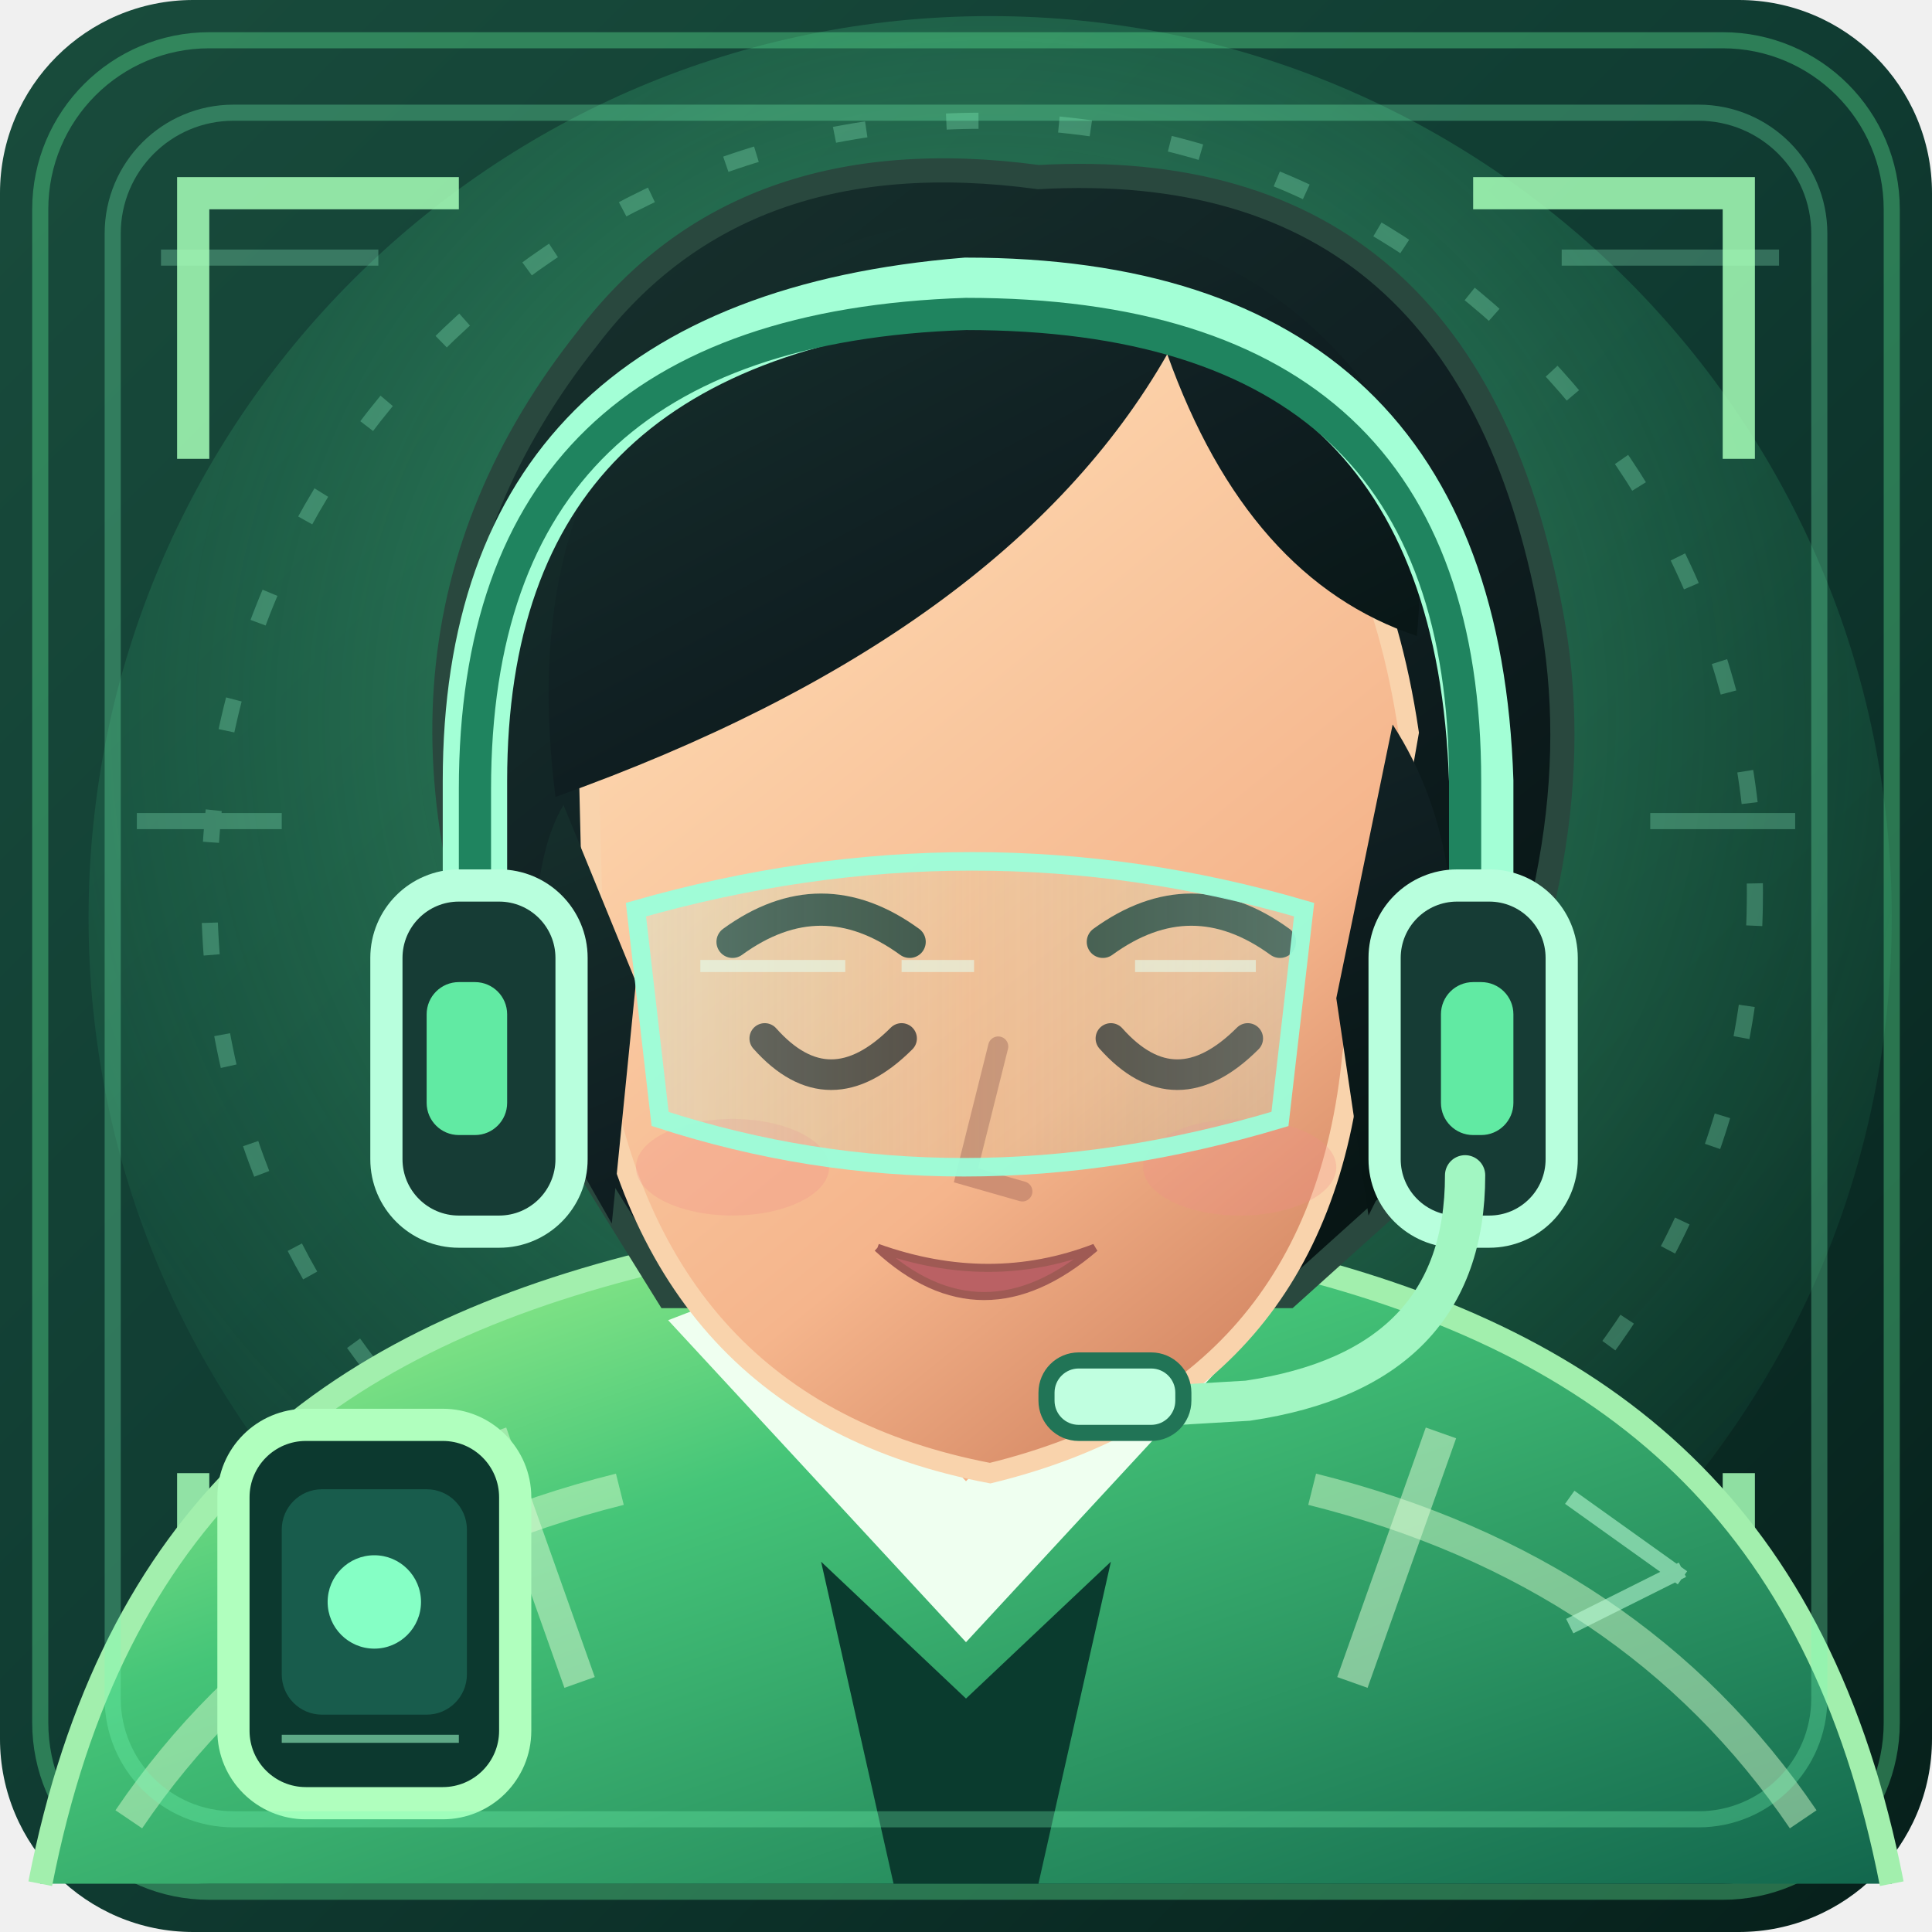
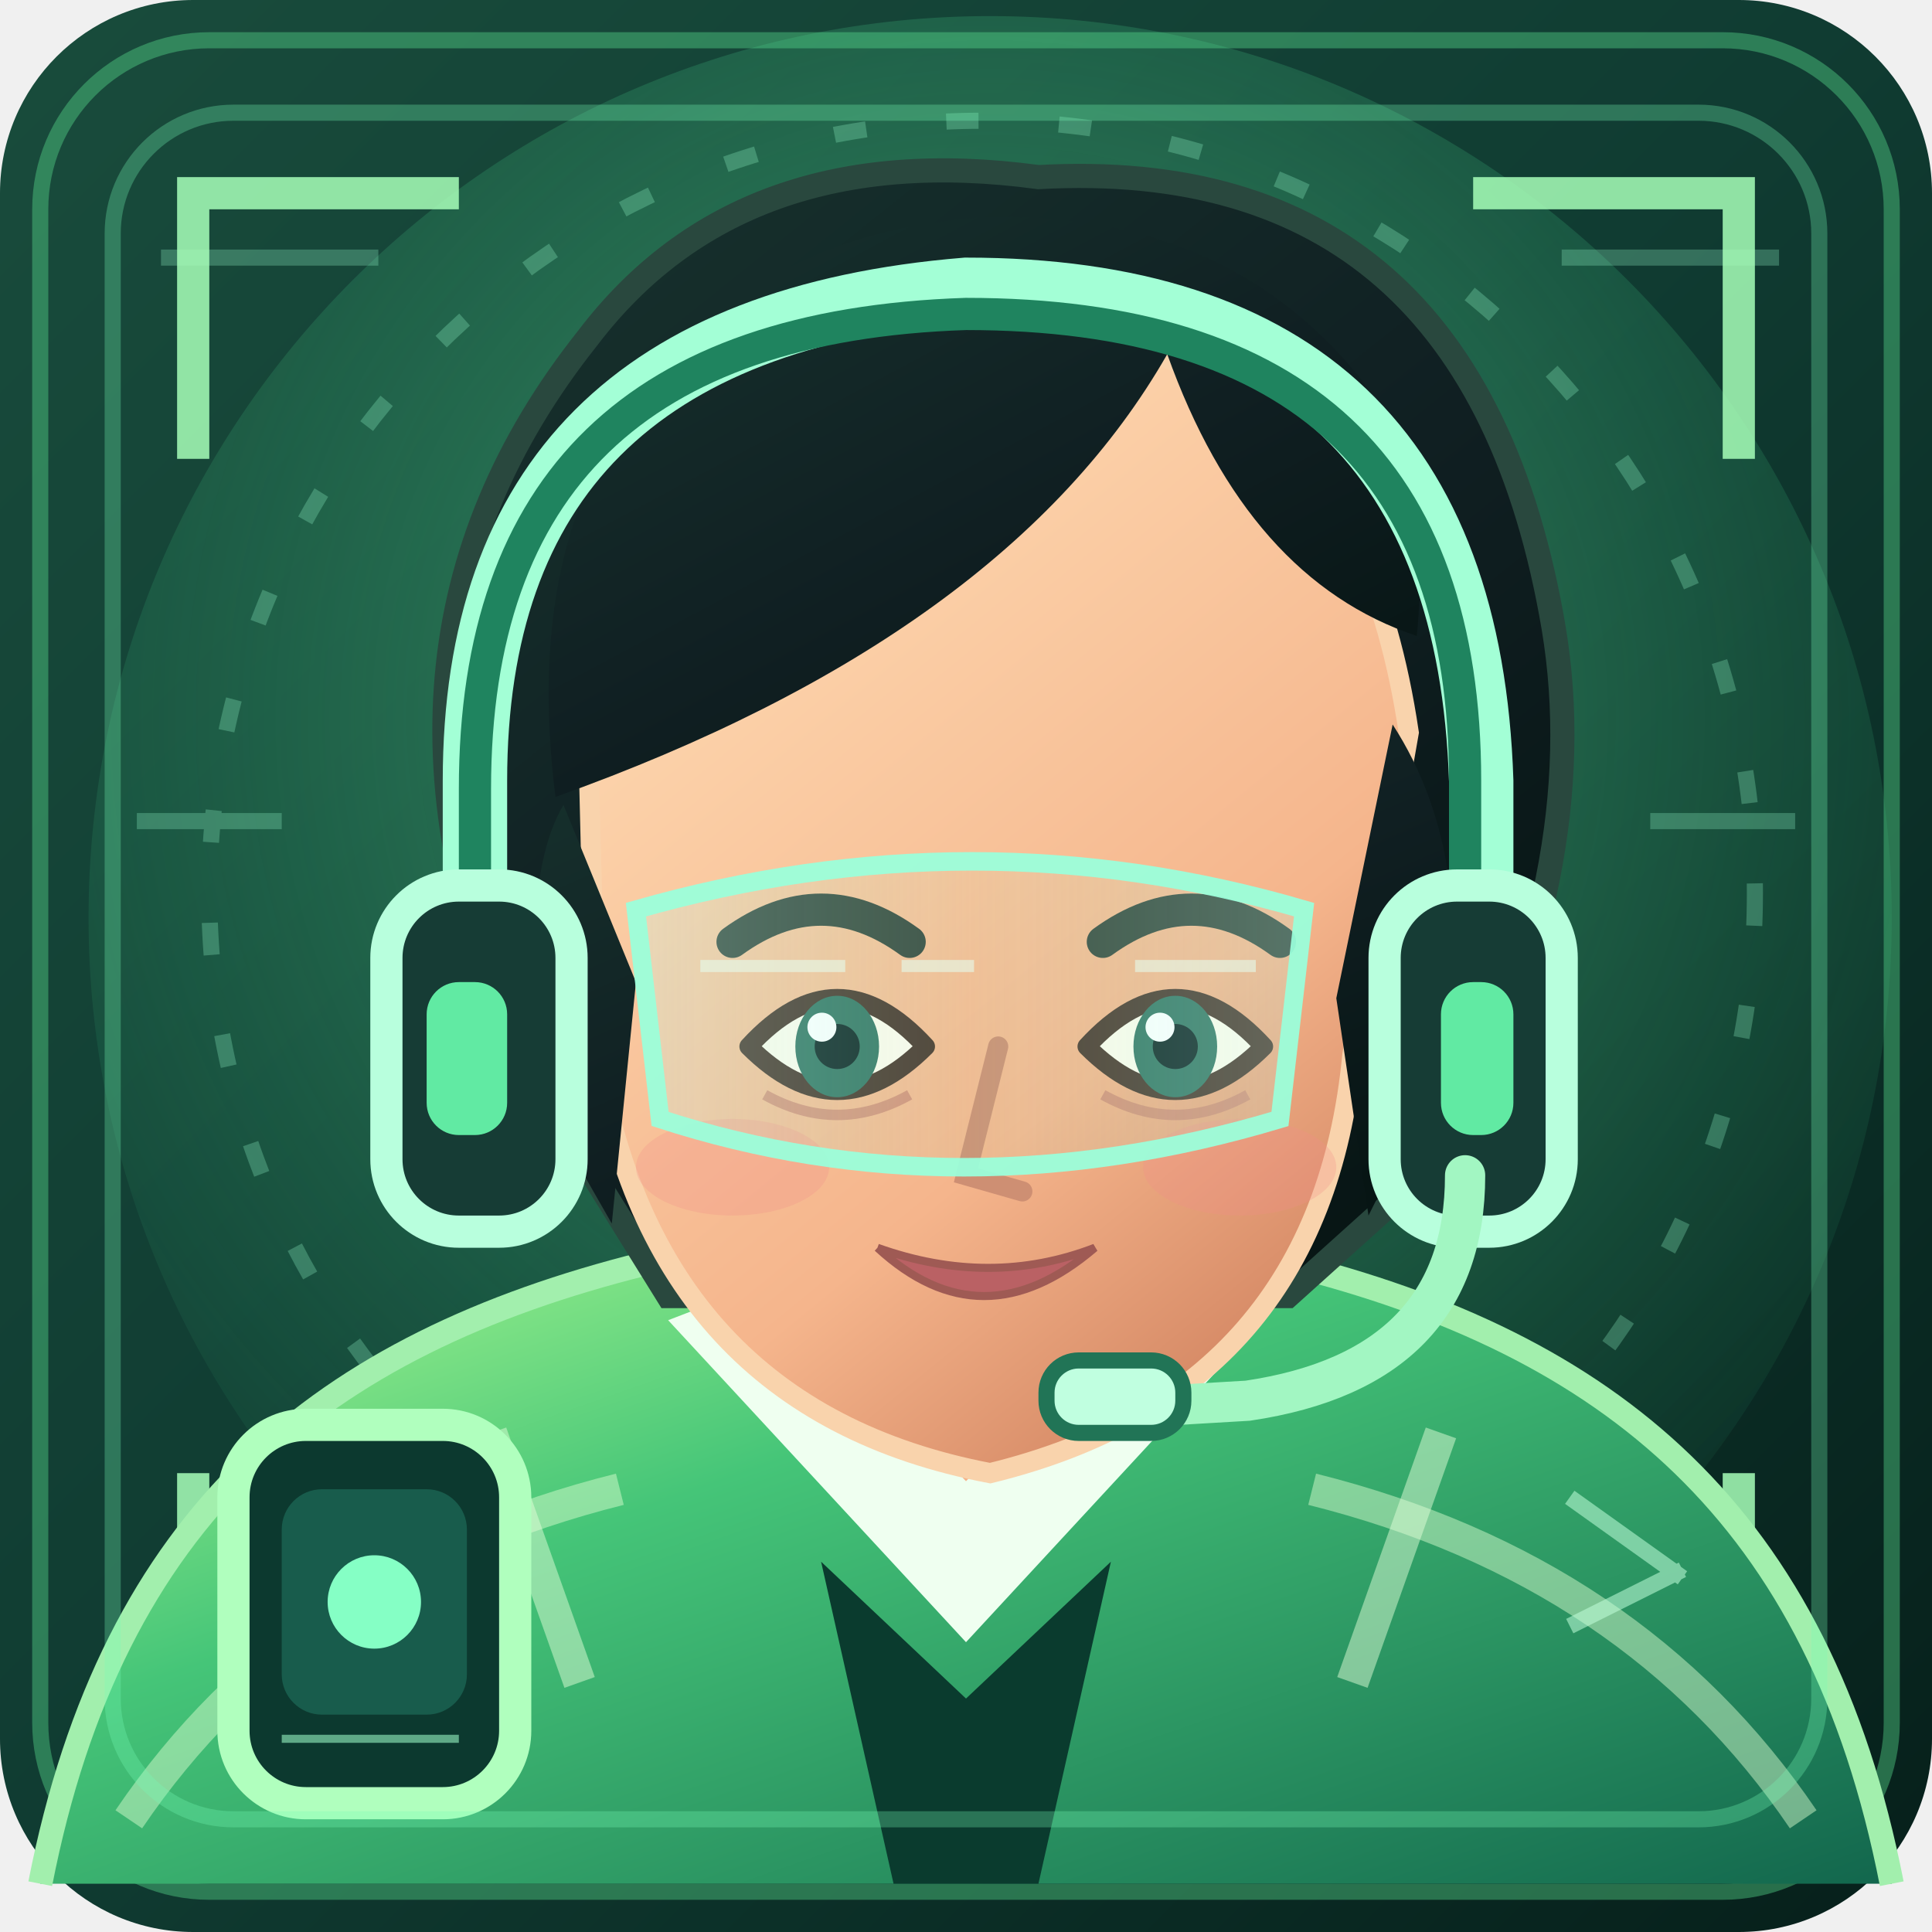
<svg xmlns="http://www.w3.org/2000/svg" viewBox="0 0 240 240" width="240" height="240" role="img" aria-labelledby="title desc">
  <defs>
    <linearGradient id="back" x1="0" y1="0" x2="1" y2="1">
      <stop stop-color="#194c3c" />
      <stop offset=".48" stop-color="#103c32" />
      <stop offset="1" stop-color="#061f1a" />
    </linearGradient>
    <radialGradient id="halo" cx=".5" cy=".39" r=".67">
      <stop stop-color="#76ffad" stop-opacity=".45" />
      <stop offset="1" stop-color="#33cc84" stop-opacity="0" />
    </radialGradient>
    <linearGradient id="skin" x1=".17" y1="0" x2=".75" y2="1">
      <stop stop-color="#ffe0b8" />
      <stop offset=".68" stop-color="#f5b58c" />
      <stop offset="1" stop-color="#cf805d" />
    </linearGradient>
    <linearGradient id="hair" x1="0" y1="0" x2=".8" y2="1">
      <stop stop-color="#17332e" />
      <stop offset=".57" stop-color="#101f22" />
      <stop offset="1" stop-color="#071514" />
    </linearGradient>
    <linearGradient id="suit" x1="0" y1="0" x2="1" y2="1">
      <stop stop-color="#b7ff92" />
      <stop offset=".38" stop-color="#45c578" />
      <stop offset="1" stop-color="#12664d" />
    </linearGradient>
    <linearGradient id="visor" x1="0" y1="0" x2="1" y2="0">
      <stop stop-color="#b9fff9" stop-opacity=".27" />
      <stop offset=".5" stop-color="#91edc4" stop-opacity=".08" />
      <stop offset="1" stop-color="#bcfff1" stop-opacity=".24" />
    </linearGradient>
    <filter id="aura">
      <feGaussianBlur stdDeviation="8" />
    </filter>
  </defs>
  <rect width="240" height="240" rx="24" fill="url(#back)" />
  <rect x="5" y="5" width="230" height="230" rx="21" fill="none" stroke="#57d88a" stroke-opacity=".42" stroke-width="2" />
  <circle cx="123" cy="114" r="112" fill="url(#halo)" />
  <g fill="none" stroke="#99ffd0" stroke-width="2" opacity=".27">
    <circle cx="122" cy="111" r="96" stroke-dasharray="4 10" />
    <path d="M20 32h27m147 0h27M20 205h27m147 0h27M17 102h18m170 0h18" />
  </g>
  <g stroke="#a7ffb8" stroke-width="4" fill="none" stroke-linecap="square" opacity=".85">
    <path d="M24 55V24h31M185 24h31v31M24 185v31h31M185 216h31v-31" />
  </g>
  <path d="M5 234c9-46 35-67 75-77l22-5h36l22 5c40 10 66 31 75 77" fill="url(#suit)" stroke="#a2efad" stroke-width="3" />
  <path d="M16 226q21-31 61-41M224 226q-21-31-61-41" fill="none" stroke="#dcffd0" stroke-width="4" opacity=".47" />
  <path d="m87 156 33 36 33-36-14-7h-38Z" fill="#f5b38b" />
  <path d="m83 164 37 40 37-40-13-5-24 25-24-25Z" fill="#effff0" />
  <path d="m102 194 18 17 18-17-9 40h-18Z" fill="#0a3b2e" />
  <path d="M61 178 72 209M179 178l-11 31" stroke="#e2ffd8" stroke-opacity=".49" stroke-width="4" />
  <path d="M65 132Q42 81 73 42q19-25 56-20 54-3 64 56 5 30-13 65l-20 18H83Z" fill="url(#hair)" stroke="#29483e" stroke-width="3" />
  <path d="M73 89q-2-43 44-48 50-4 58 50l-7 40q-4 42-45 52-42-8-49-53Z" fill="url(#skin)" stroke="#f9d3ac" stroke-width="2.5" />
  <path d="M69 99q-4-32 11-50 14-20 42-22 30-1 47 20 9 12 7 32-21-7-31-35-20 35-76 55Z" fill="url(#hair)" />
  <path d="M70 100q-6 10-2 38l8 14 3-30M173 90q11 17 6 43l-9 18-4-27" fill="url(#hair)" />
  <path d="M91 117q11-8 22 0M137 117q11-8 22 0" stroke="#3b4c41" stroke-width="4" fill="none" stroke-linecap="round" />
-   <path d="M95 129q8 9 17 0M138 129q8 9 17 0" fill="none" stroke="#51413b" stroke-width="3.8" stroke-linecap="round" />
+   <g stroke-linejoin="round">
+     <path d="M93 130Q104 118 115 130Q104 141 93 130Z" fill="#fffbed" stroke="#4d3b31" stroke-width="2.3" />
+     <path d="M135 130Q146 118 157 130Q146 141 135 130Z" fill="#fffbed" stroke="#4d3b31" stroke-width="2.3" />
+     <ellipse cx="104" cy="130" rx="5.2" ry="6.3" fill="#397967" />
+     <ellipse cx="146" cy="130" rx="5.2" ry="6.3" fill="#397967" />
+     <circle cx="104" cy="130" r="2.8" fill="#142c2b" />
+     <circle cx="146" cy="130" r="2.8" fill="#142c2b" />
+     <circle cx="102.1" cy="127.6" r="1.8" fill="#fff" />
+     <circle cx="144.1" cy="127.6" r="1.8" fill="#fff" />
+     <path d="M95 136q9 5 18 0M137 136q9 5 18 0" fill="none" stroke="#c98370" stroke-width="1.3" opacity=".7" />
+   </g>
  <path d="M124 130l-4 16 7 2" stroke="#ce8f73" stroke-width="2.5" fill="none" stroke-linecap="round" />
  <path d="M109 155q13 12 27 0-13 5-27 0" fill="#ba6164" stroke="#9f5a54" stroke-width="1" />
  <ellipse cx="91" cy="145" rx="12" ry="6" fill="#f18e87" opacity=".27" />
  <ellipse cx="154" cy="145" rx="12" ry="6" fill="#f18e87" opacity=".27" />
  <path d="M59 118V97q0-56 61-61 62 0 64 61v23" fill="none" stroke="#a3ffd6" stroke-width="8" stroke-linecap="round" />
  <path d="M59 120V98q0-57 61-59 62 0 62 58v23" fill="none" stroke="#1f845f" stroke-width="4" stroke-linecap="round" />
  <rect x="48" y="110" width="23" height="43" rx="9" fill="#163c35" stroke="#b8ffdd" stroke-width="4" />
  <rect x="172" y="110" width="22" height="43" rx="9" fill="#163c35" stroke="#b8ffdd" stroke-width="4" />
  <rect x="53" y="122" width="10" height="19" rx="4" fill="#61eaa3" />
  <rect x="179" y="122" width="9" height="19" rx="4" fill="#61eaa3" />
  <path d="M182 146q0 24-27 28l-17 1" stroke="#a2f6c2" stroke-width="5" fill="none" stroke-linecap="round" />
  <rect x="130" y="169" width="17" height="9" rx="4" fill="#c0ffe0" stroke="#217456" stroke-width="2" />
  <path d="M79 113q42-12 83 0l-3 26q-40 12-77 0Z" fill="url(#visor)" stroke="#9affdb" stroke-width="2.3" opacity=".94" />
  <path d="M87 120h18m7 0h9m20 0h15" stroke="#e4fff1" stroke-opacity=".57" stroke-width="1.5" />
  <rect x="29" y="177" width="35" height="47" rx="9" fill="#0c392f" stroke="#b0ffbe" stroke-width="4" />
  <rect x="35" y="185" width="23" height="28" rx="5" fill="#185c4c" />
  <circle cx="46.5" cy="199" r="5.8" fill="#85ffc5" />
  <path d="M35 216h22" stroke="#8fe7b8" stroke-opacity=".64" />
  <path d="M195 186l14 10m-14 6 14-7" stroke="#c1ffdb" stroke-opacity=".55" stroke-width="2" />
  <rect x="14" y="14" width="212" height="212" rx="15" fill="none" stroke="#76fbb4" stroke-opacity=".3" stroke-width="2" />
</svg>
